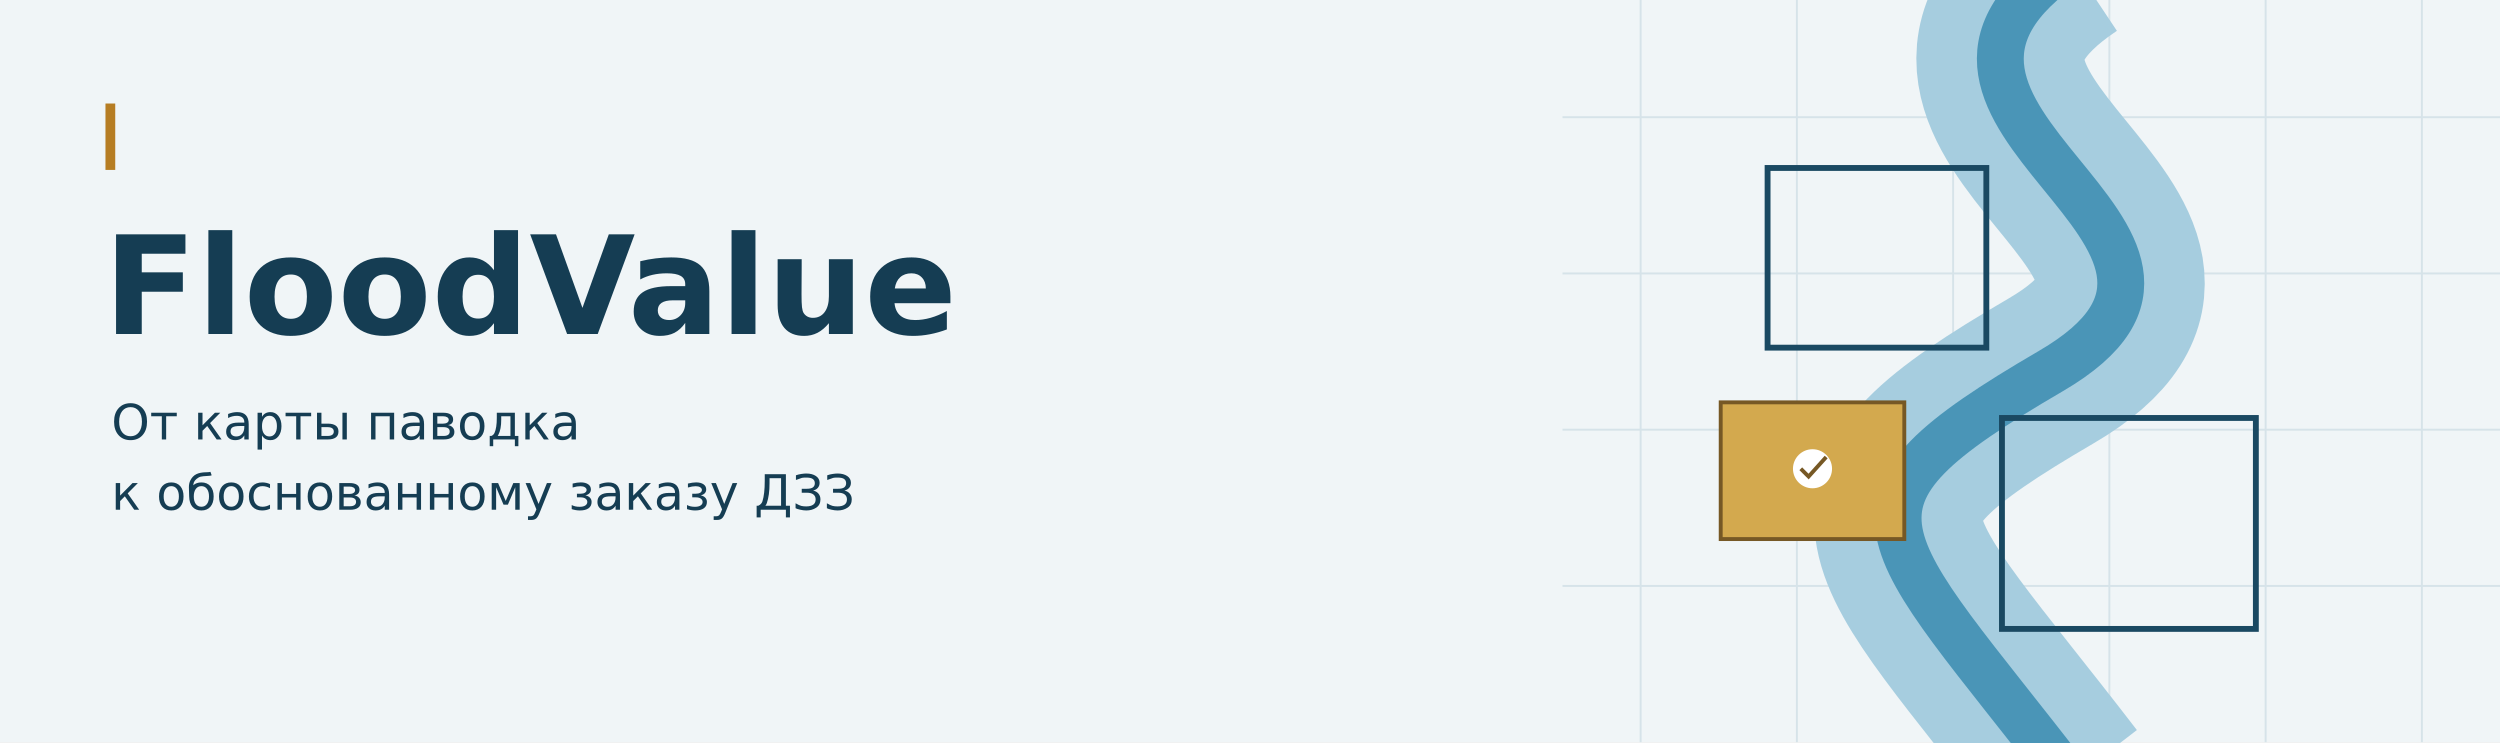
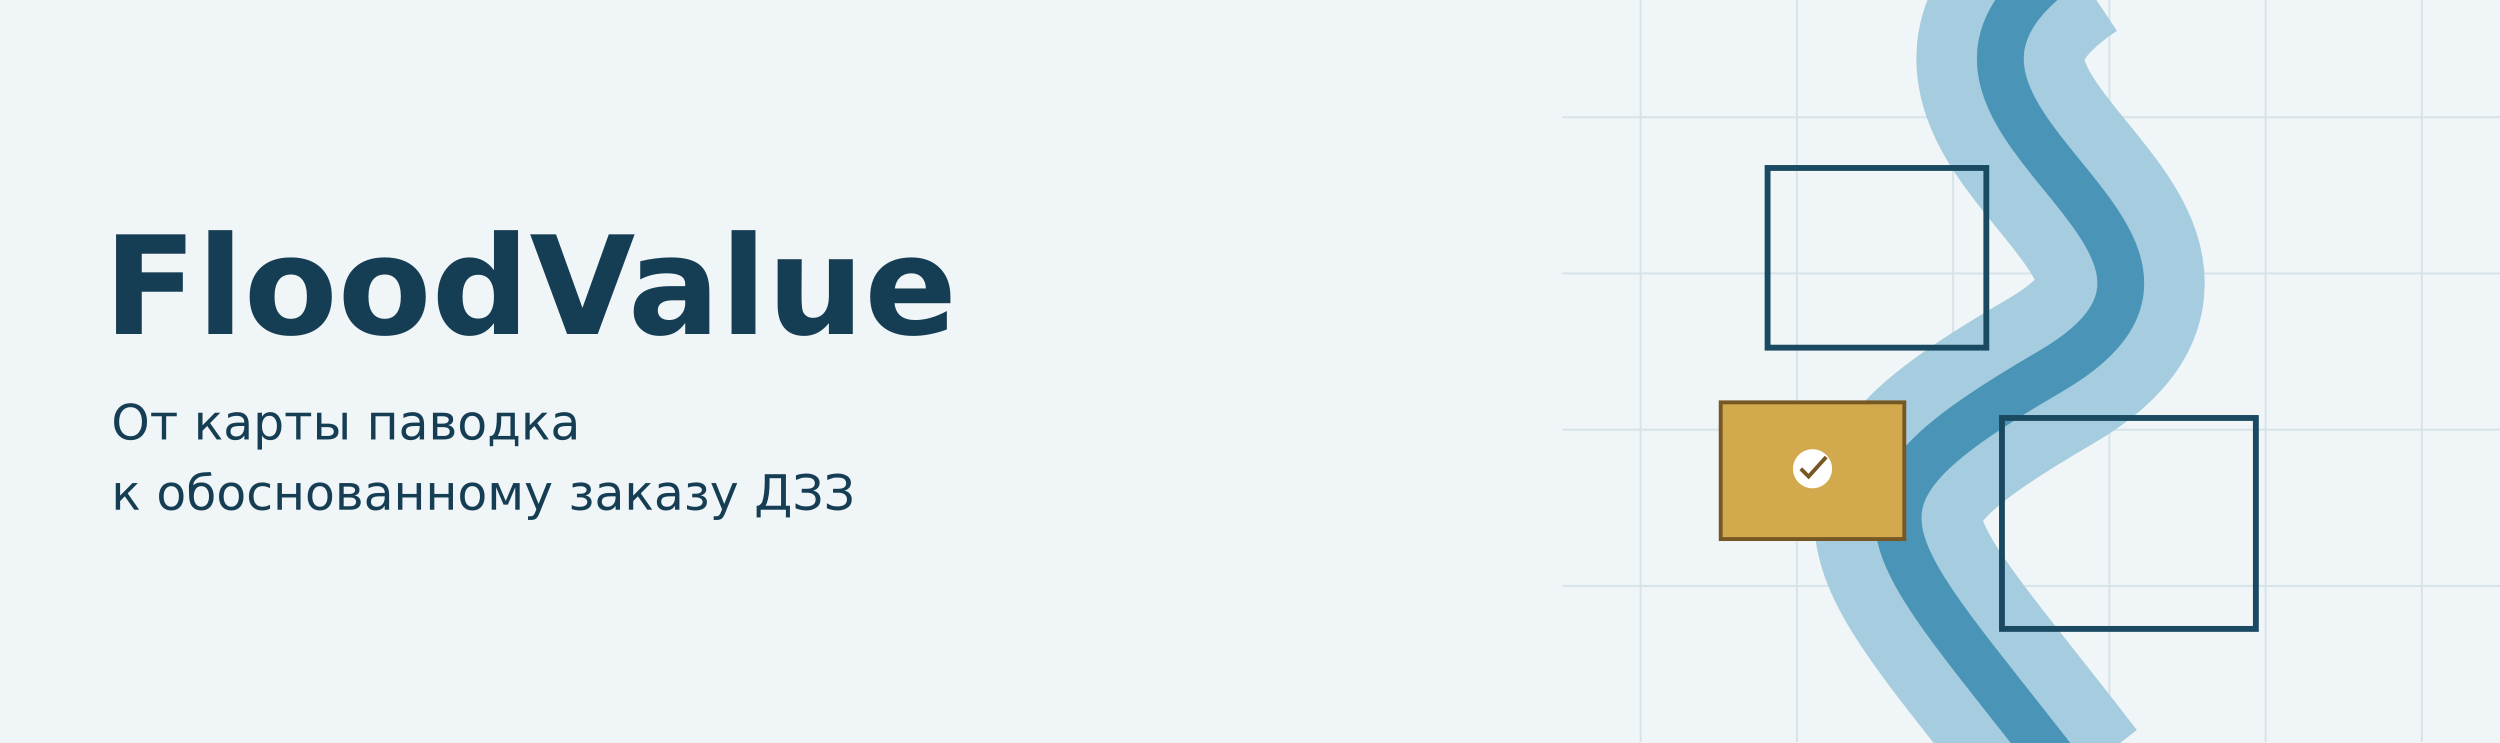
<svg xmlns="http://www.w3.org/2000/svg" width="1280" height="380" viewBox="0 0 1280 380" role="img" aria-labelledby="title desc">
  <rect width="1280" height="380" fill="#f0f5f7" />
  <path d="M840 0v380M920 0v380M1000 0v380M1080 0v380M1160 0v380M1240 0v380M800 60h480M800 140h480M800 220h480M800 300h480" stroke="#d6e3e9" fill="none" />
  <path d="M1060 -20C940 60 1170 120 1050 190S960 270 1060 400" stroke="#a6cddf" stroke-width="86" fill="none" />
  <path d="M1060 -20C940 60 1170 120 1050 190S960 270 1060 400" stroke="#4a95b7" stroke-width="24" fill="none" />
  <g fill="none" stroke="#1a4962" stroke-width="3">
    <rect x="905" y="86" width="112" height="92" />
    <rect x="1025" y="214" width="130" height="108" />
  </g>
  <rect x="881" y="206" width="94" height="70" fill="#d3a94e" stroke="#765825" stroke-width="2" />
  <circle cx="928" cy="240" r="10" fill="#fff" />
  <path d="M922 240l4 4 9-10" fill="none" stroke="#765825" stroke-width="2" />
-   <rect x="54" y="53" width="5" height="34" fill="#b67d23" />
  <g font-family="DejaVu Sans,Arial,sans-serif" fill="#153d53">
    <text x="53" y="171" font-size="70" font-weight="700">FloodValue</text>
    <text x="57" y="225" font-size="25">От карты паводка</text>
    <text x="57" y="261" font-size="25">к обоснованному заказу ДЗЗ</text>
  </g>
</svg>
